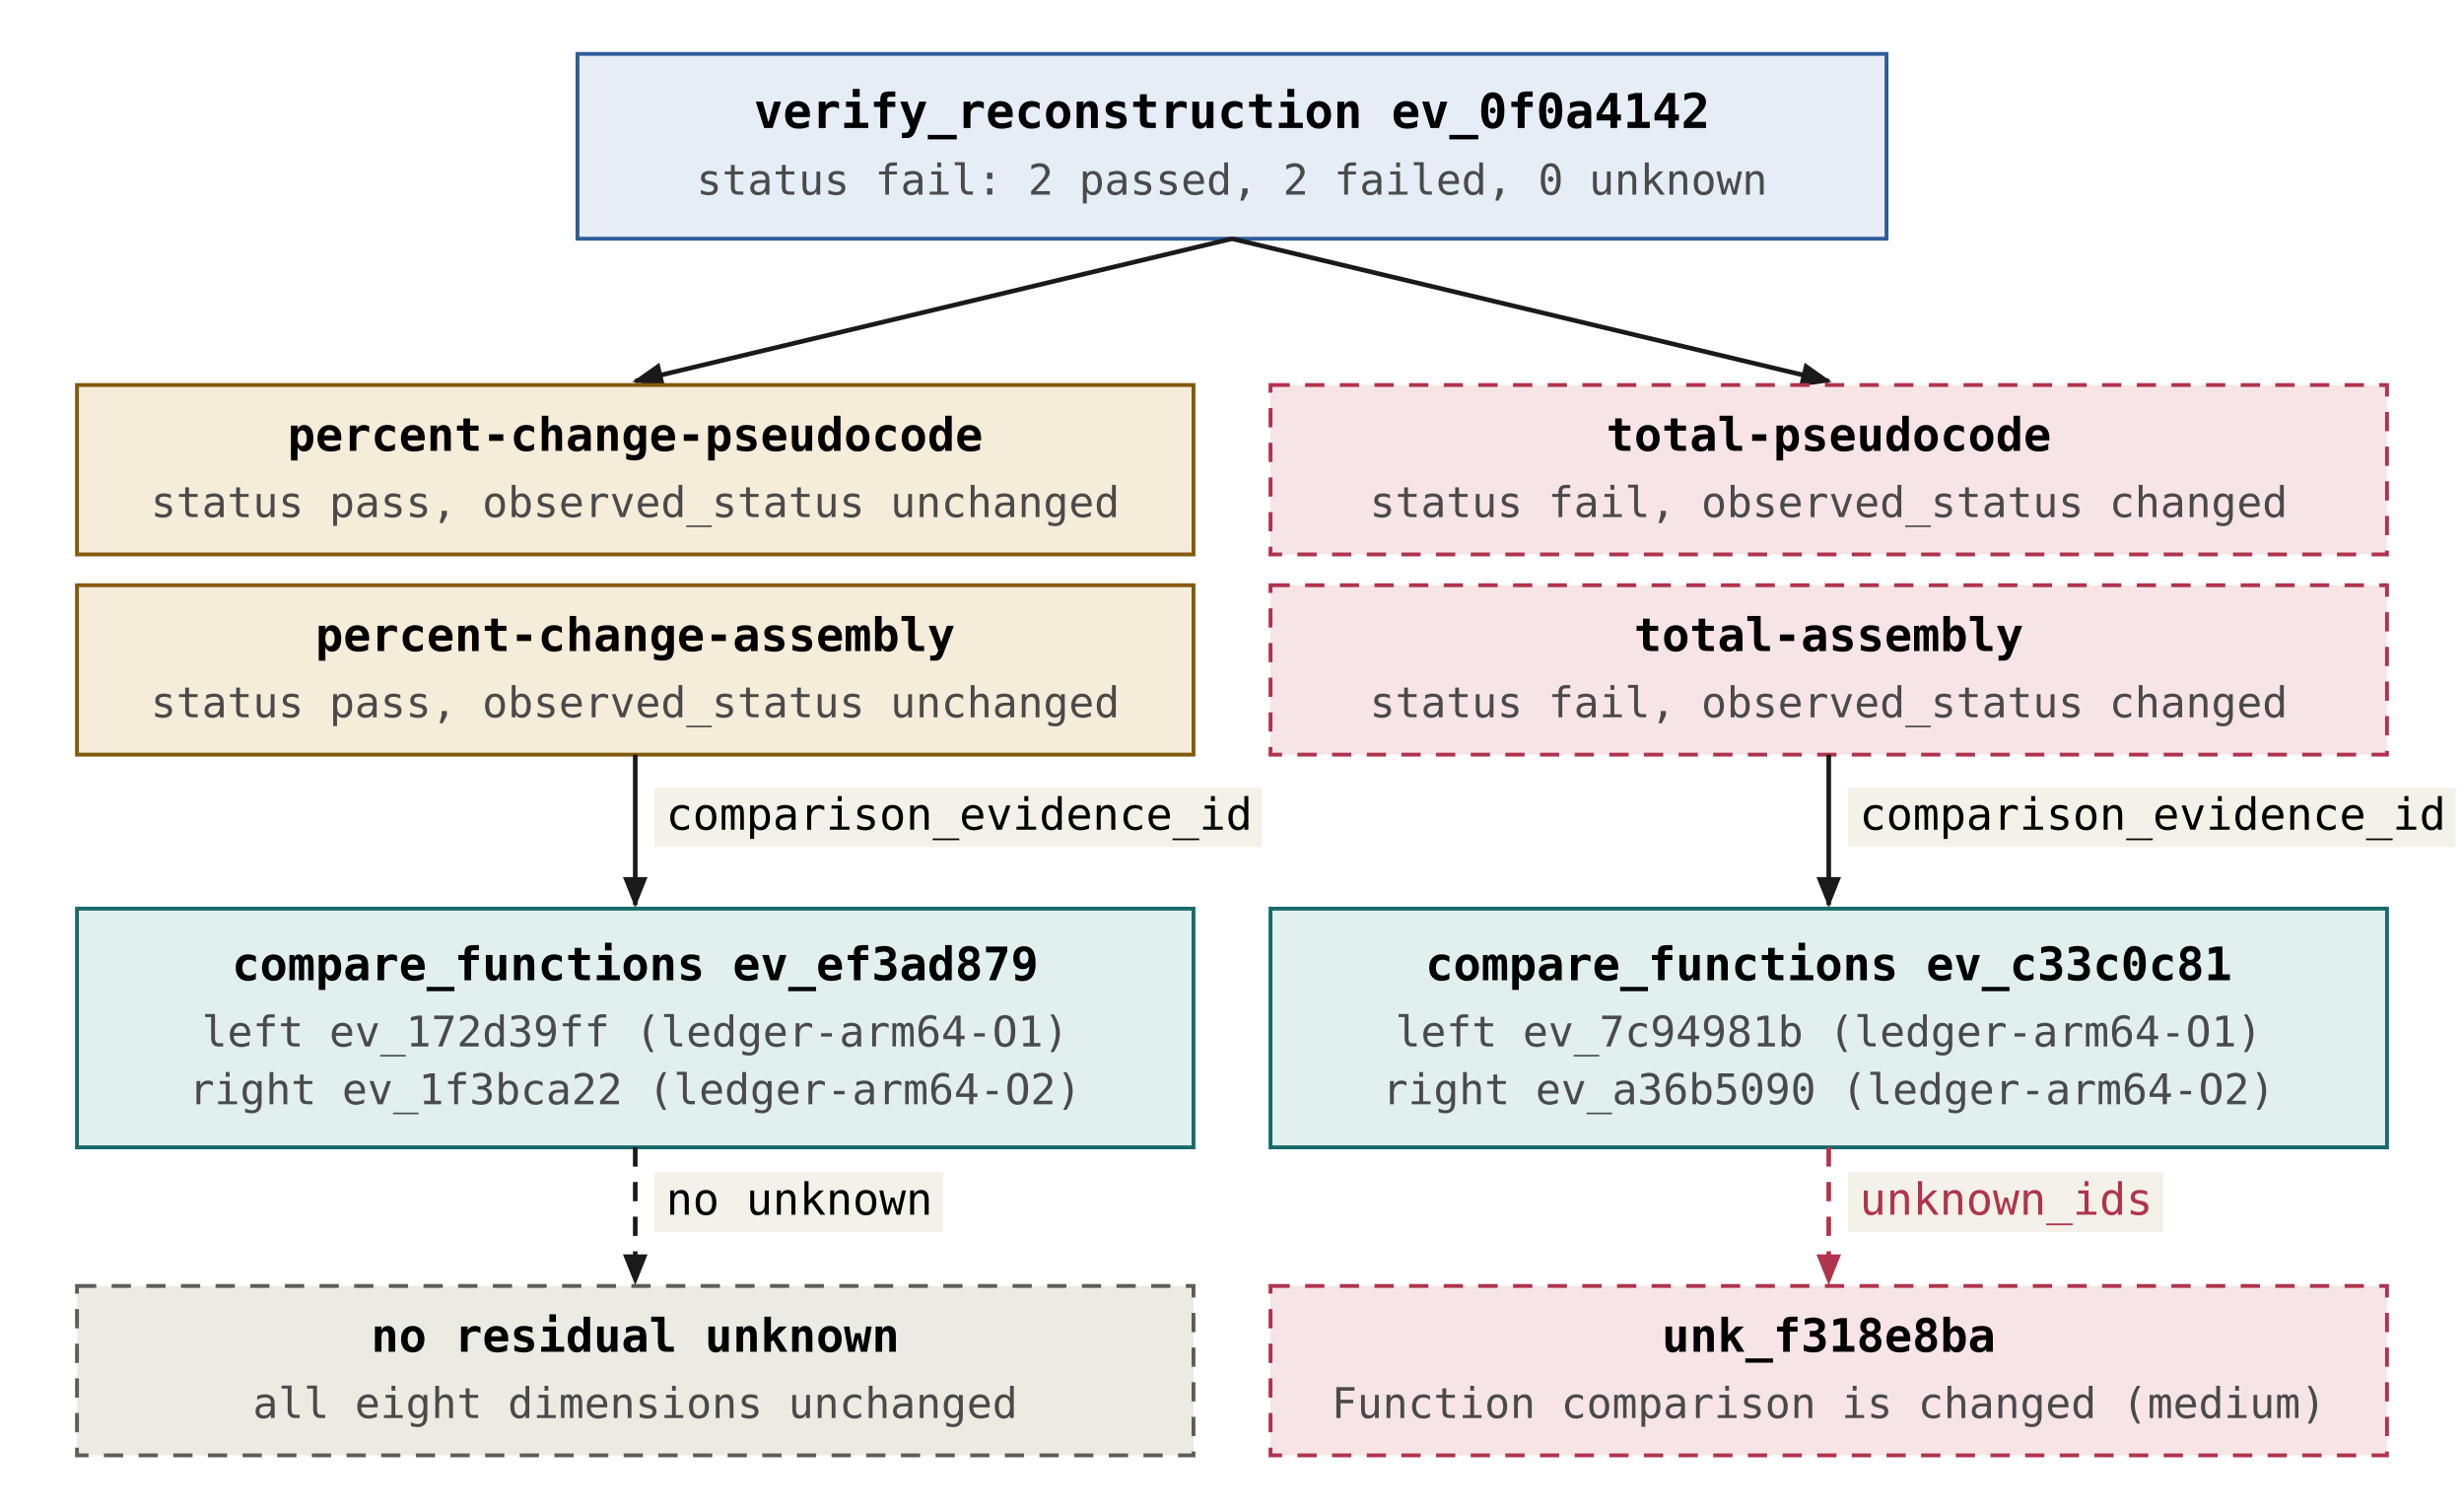
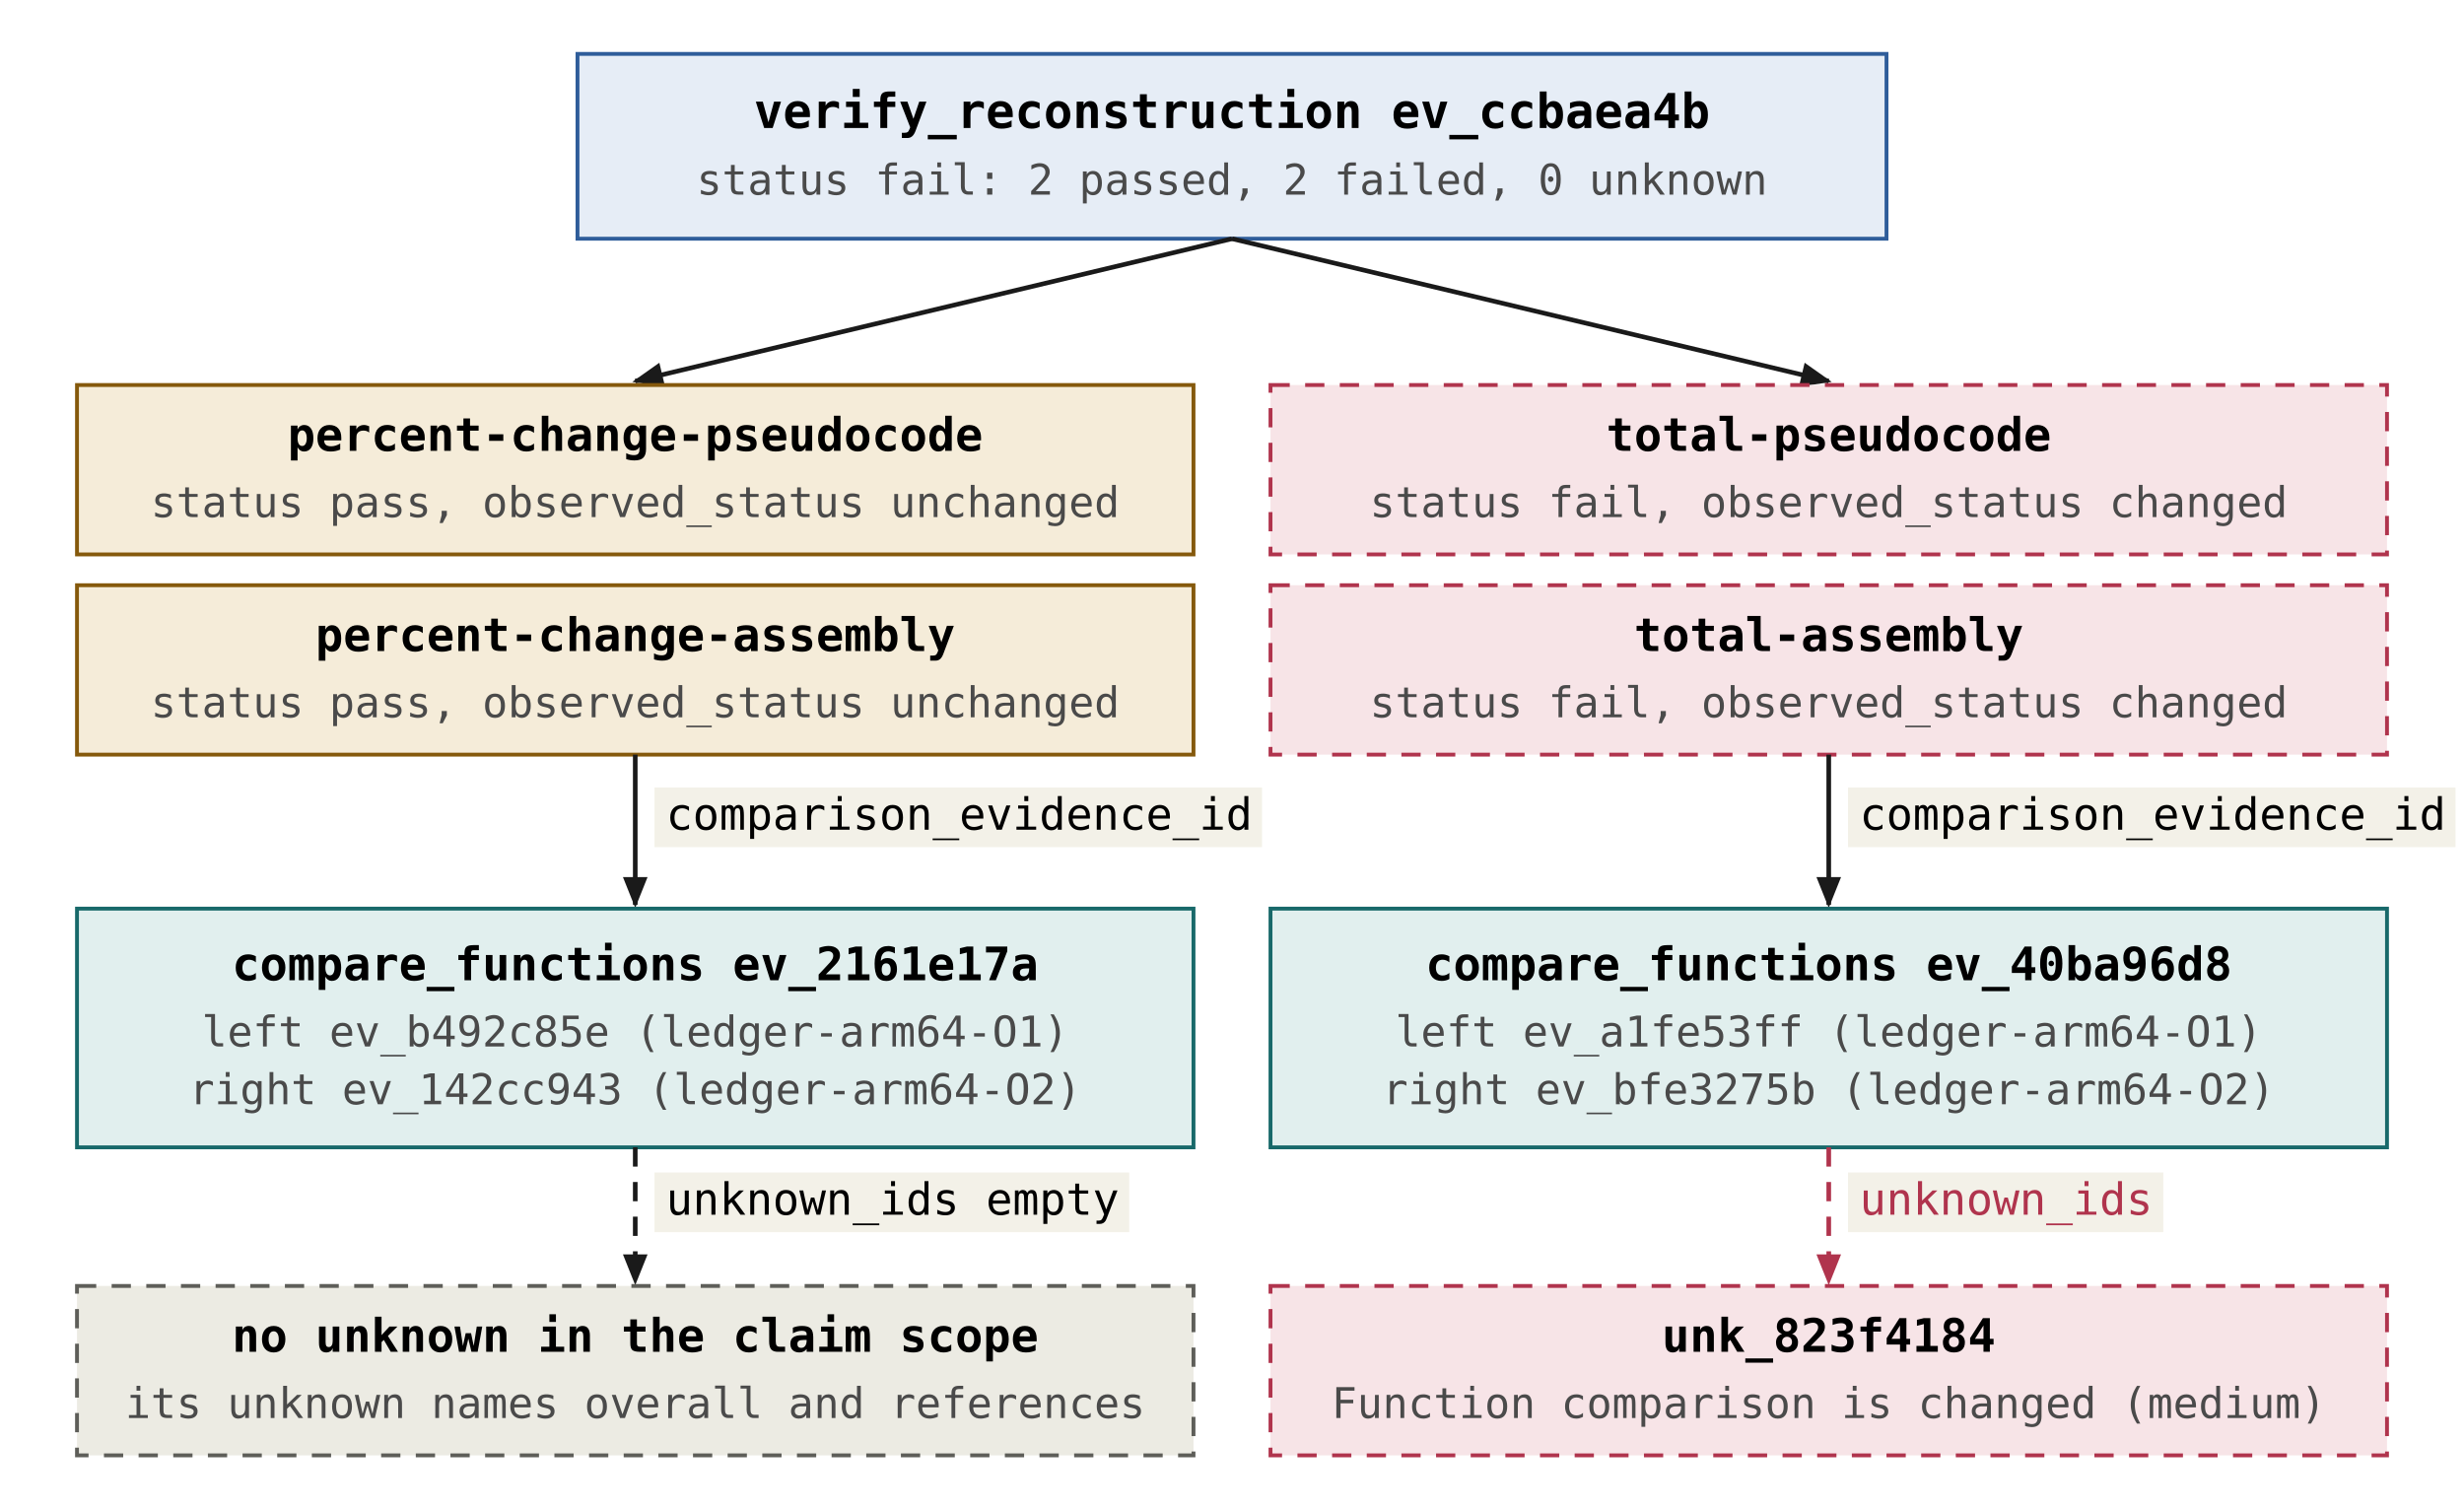
<svg xmlns="http://www.w3.org/2000/svg" viewBox="0 0 640 392" role="img" aria-labelledby="fig-7-1-title fig-7-1-desc" font-family="JetBrains Mono, ui-monospace, monospace">
  <defs>
    <marker id="fig-7-1-head-ink" viewBox="0 0 10 10" refX="9" refY="5" markerWidth="8" markerHeight="8" markerUnits="userSpaceOnUse" orient="auto-start-reverse">
      <path d="M0 1 L10 5 L0 9 z" fill="var(--m-ink, #1a1a1a)" />
    </marker>
    <marker id="fig-7-1-head-rose" viewBox="0 0 10 10" refX="9" refY="5" markerWidth="8" markerHeight="8" markerUnits="userSpaceOnUse" orient="auto-start-reverse">
      <path d="M0 1 L10 5 L0 9 z" fill="var(--m-rose-ink, #b0344d)" />
    </marker>
  </defs>
  <rect x="150" y="14" width="340" height="48" fill="var(--m-blue-fill, #e6edf6)" stroke="var(--m-blue-ink, #2f5d9a)" />
-   <text x="320" y="33.25" font-size="12.5" text-anchor="middle" font-weight="700">verify_reconstruction ev_0f0a4142</text>
+   <text x="320" y="33.25" font-size="12.5" text-anchor="middle" font-weight="700">verify_reconstruction ev_ccbaea4b</text>
  <text x="320" y="50.55" font-size="11" text-anchor="middle" class="m-serif" fill="var(--m-ink-soft, #4a4a4a)">status fail: 2 passed, 2 failed, 0 unknown</text>
  <line x1="320" y1="62" x2="165" y2="99" stroke="var(--m-ink, #1a1a1a)" stroke-width="1.2" marker-end="url(#fig-7-1-head-ink)" />
  <rect x="20" y="100" width="290" height="44" fill="var(--m-amber-fill, #f5ecd9)" stroke="var(--m-amber-ink, #85590c)" />
  <text x="165" y="117.1" font-size="12" text-anchor="middle" font-weight="700">percent-change-pseudocode</text>
  <text x="165" y="134.3" font-size="11" text-anchor="middle" class="m-serif" fill="var(--m-ink-soft, #4a4a4a)">status pass, observed_status unchanged</text>
  <rect x="20" y="152" width="290" height="44" fill="var(--m-amber-fill, #f5ecd9)" stroke="var(--m-amber-ink, #85590c)" />
  <text x="165" y="169.1" font-size="12" text-anchor="middle" font-weight="700">percent-change-assembly</text>
  <text x="165" y="186.3" font-size="11" text-anchor="middle" class="m-serif" fill="var(--m-ink-soft, #4a4a4a)">status pass, observed_status unchanged</text>
  <line x1="165" y1="196" x2="165" y2="235" stroke="var(--m-ink, #1a1a1a)" stroke-width="1.2" marker-end="url(#fig-7-1-head-ink)" />
  <rect class="m-knock" x="170" y="204.53" width="157.8" height="15.5" fill="var(--m-panel, #f3f1e8)" />
  <text x="173" y="215.5" font-size="11.5">comparison_evidence_id</text>
  <rect x="20" y="236" width="290" height="62" fill="var(--m-teal-fill, #e1efee)" stroke="var(--m-teal-ink, #18696a)" />
-   <text x="165" y="254.6" font-size="12" text-anchor="middle" font-weight="700">compare_functions ev_ef3ad879</text>
-   <text x="165" y="271.8" font-size="11" text-anchor="middle" class="m-serif" fill="var(--m-ink-soft, #4a4a4a)">left ev_172d39ff (ledger-arm64-O1)</text>
-   <text x="165" y="286.8" font-size="11" text-anchor="middle" class="m-serif" fill="var(--m-ink-soft, #4a4a4a)">right ev_1f3bca22 (ledger-arm64-O2)</text>
+   <text x="165" y="254.6" font-size="12" text-anchor="middle" font-weight="700">compare_functions ev_2161e17a</text>
+   <text x="165" y="271.8" font-size="11" text-anchor="middle" class="m-serif" fill="var(--m-ink-soft, #4a4a4a)">left ev_b492c85e (ledger-arm64-O1)</text>
+   <text x="165" y="286.8" font-size="11" text-anchor="middle" class="m-serif" fill="var(--m-ink-soft, #4a4a4a)">right ev_142cc943 (ledger-arm64-O2)</text>
  <line x1="165" y1="298" x2="165" y2="333" stroke="var(--m-ink, #1a1a1a)" stroke-width="1.2" stroke-dasharray="5 4" marker-end="url(#fig-7-1-head-ink)" />
-   <rect class="m-knock" x="170" y="304.53" width="75" height="15.5" fill="var(--m-panel, #f3f1e8)" />
-   <text x="173" y="315.5" font-size="11.5">no unknown</text>
+   <rect class="m-knock" x="170" y="304.53" width="123.3" height="15.5" fill="var(--m-panel, #f3f1e8)" />
+   <text x="173" y="315.5" font-size="11.5">unknown_ids empty</text>
  <rect x="20" y="334" width="290" height="44" fill="var(--m-grey-fill, #ecebe3)" stroke="var(--m-grey-ink, #5e5e59)" stroke-dasharray="5 4" />
-   <text x="165" y="351.1" font-size="12" text-anchor="middle" font-weight="700">no residual unknown</text>
-   <text x="165" y="368.3" font-size="11" text-anchor="middle" class="m-serif" fill="var(--m-ink-soft, #4a4a4a)">all eight dimensions unchanged</text>
+   <text x="165" y="351.1" font-size="12" text-anchor="middle" font-weight="700">no unknown in the claim scope</text>
+   <text x="165" y="368.3" font-size="11" text-anchor="middle" class="m-serif" fill="var(--m-ink-soft, #4a4a4a)">its unknown names overall and references</text>
  <line x1="320" y1="62" x2="475" y2="99" stroke="var(--m-ink, #1a1a1a)" stroke-width="1.2" marker-end="url(#fig-7-1-head-ink)" />
  <rect x="330" y="100" width="290" height="44" fill="var(--m-rose-fill, #f7e4e7)" stroke="var(--m-rose-ink, #b0344d)" stroke-dasharray="5 4" />
  <text x="475" y="117.1" font-size="12" text-anchor="middle" font-weight="700">total-pseudocode</text>
  <text x="475" y="134.3" font-size="11" text-anchor="middle" class="m-serif" fill="var(--m-ink-soft, #4a4a4a)">status fail, observed_status changed</text>
  <rect x="330" y="152" width="290" height="44" fill="var(--m-rose-fill, #f7e4e7)" stroke="var(--m-rose-ink, #b0344d)" stroke-dasharray="5 4" />
  <text x="475" y="169.1" font-size="12" text-anchor="middle" font-weight="700">total-assembly</text>
  <text x="475" y="186.3" font-size="11" text-anchor="middle" class="m-serif" fill="var(--m-ink-soft, #4a4a4a)">status fail, observed_status changed</text>
  <line x1="475" y1="196" x2="475" y2="235" stroke="var(--m-ink, #1a1a1a)" stroke-width="1.2" marker-end="url(#fig-7-1-head-ink)" />
  <rect class="m-knock" x="480" y="204.53" width="157.8" height="15.5" fill="var(--m-panel, #f3f1e8)" />
  <text x="483" y="215.5" font-size="11.5">comparison_evidence_id</text>
  <rect x="330" y="236" width="290" height="62" fill="var(--m-teal-fill, #e1efee)" stroke="var(--m-teal-ink, #18696a)" />
-   <text x="475" y="254.6" font-size="12" text-anchor="middle" font-weight="700">compare_functions ev_c33c0c81</text>
-   <text x="475" y="271.8" font-size="11" text-anchor="middle" class="m-serif" fill="var(--m-ink-soft, #4a4a4a)">left ev_7c94981b (ledger-arm64-O1)</text>
-   <text x="475" y="286.8" font-size="11" text-anchor="middle" class="m-serif" fill="var(--m-ink-soft, #4a4a4a)">right ev_a36b5090 (ledger-arm64-O2)</text>
+   <text x="475" y="254.6" font-size="12" text-anchor="middle" font-weight="700">compare_functions ev_40ba96d8</text>
+   <text x="475" y="271.8" font-size="11" text-anchor="middle" class="m-serif" fill="var(--m-ink-soft, #4a4a4a)">left ev_a1fe53ff (ledger-arm64-O1)</text>
+   <text x="475" y="286.8" font-size="11" text-anchor="middle" class="m-serif" fill="var(--m-ink-soft, #4a4a4a)">right ev_bfe3275b (ledger-arm64-O2)</text>
  <line x1="475" y1="298" x2="475" y2="333" stroke="var(--m-rose-ink, #b0344d)" stroke-width="1.2" stroke-dasharray="5 4" marker-end="url(#fig-7-1-head-rose)" />
  <rect class="m-knock" x="480" y="304.53" width="81.9" height="15.5" fill="var(--m-panel, #f3f1e8)" />
  <text x="483" y="315.5" font-size="11.5" fill="var(--m-rose-ink, #b0344d)">unknown_ids</text>
  <rect x="330" y="334" width="290" height="44" fill="var(--m-rose-fill, #f7e4e7)" stroke="var(--m-rose-ink, #b0344d)" stroke-dasharray="5 4" />
-   <text x="475" y="351.1" font-size="12" text-anchor="middle" font-weight="700">unk_f318e8ba</text>
+   <text x="475" y="351.1" font-size="12" text-anchor="middle" font-weight="700">unk_823f4184</text>
  <text x="475" y="368.3" font-size="11" text-anchor="middle" class="m-serif" fill="var(--m-ink-soft, #4a4a4a)">Function comparison is changed (medium)</text>
</svg>
